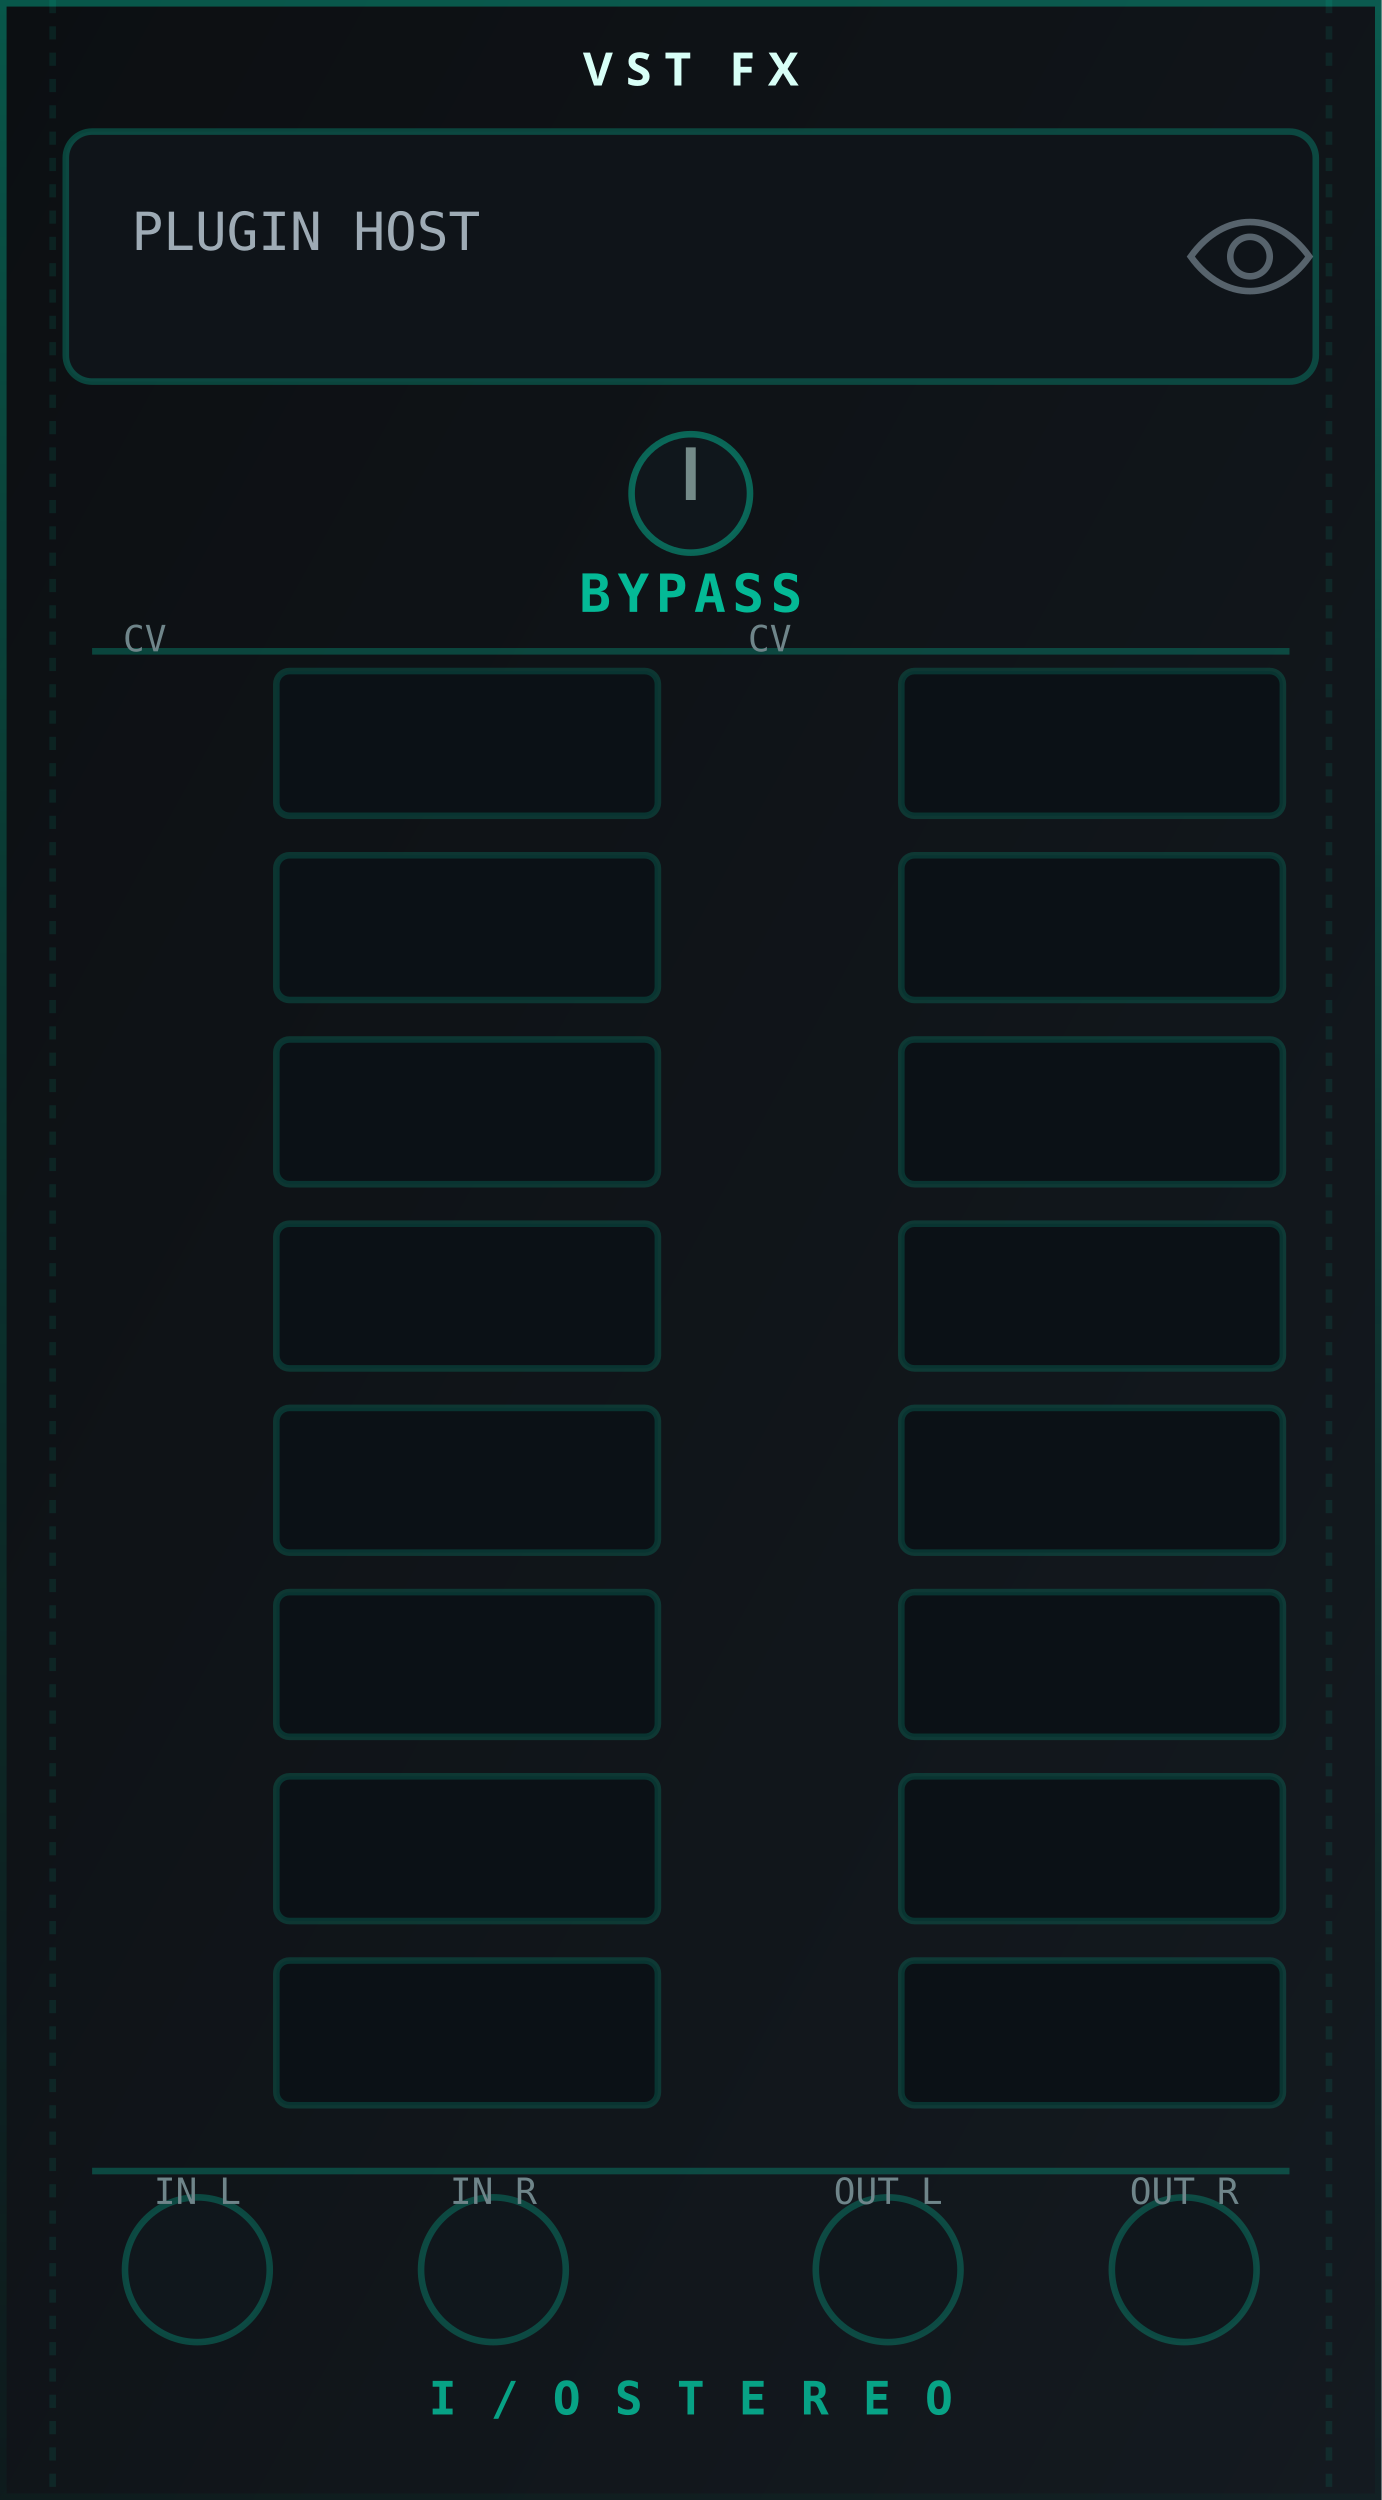
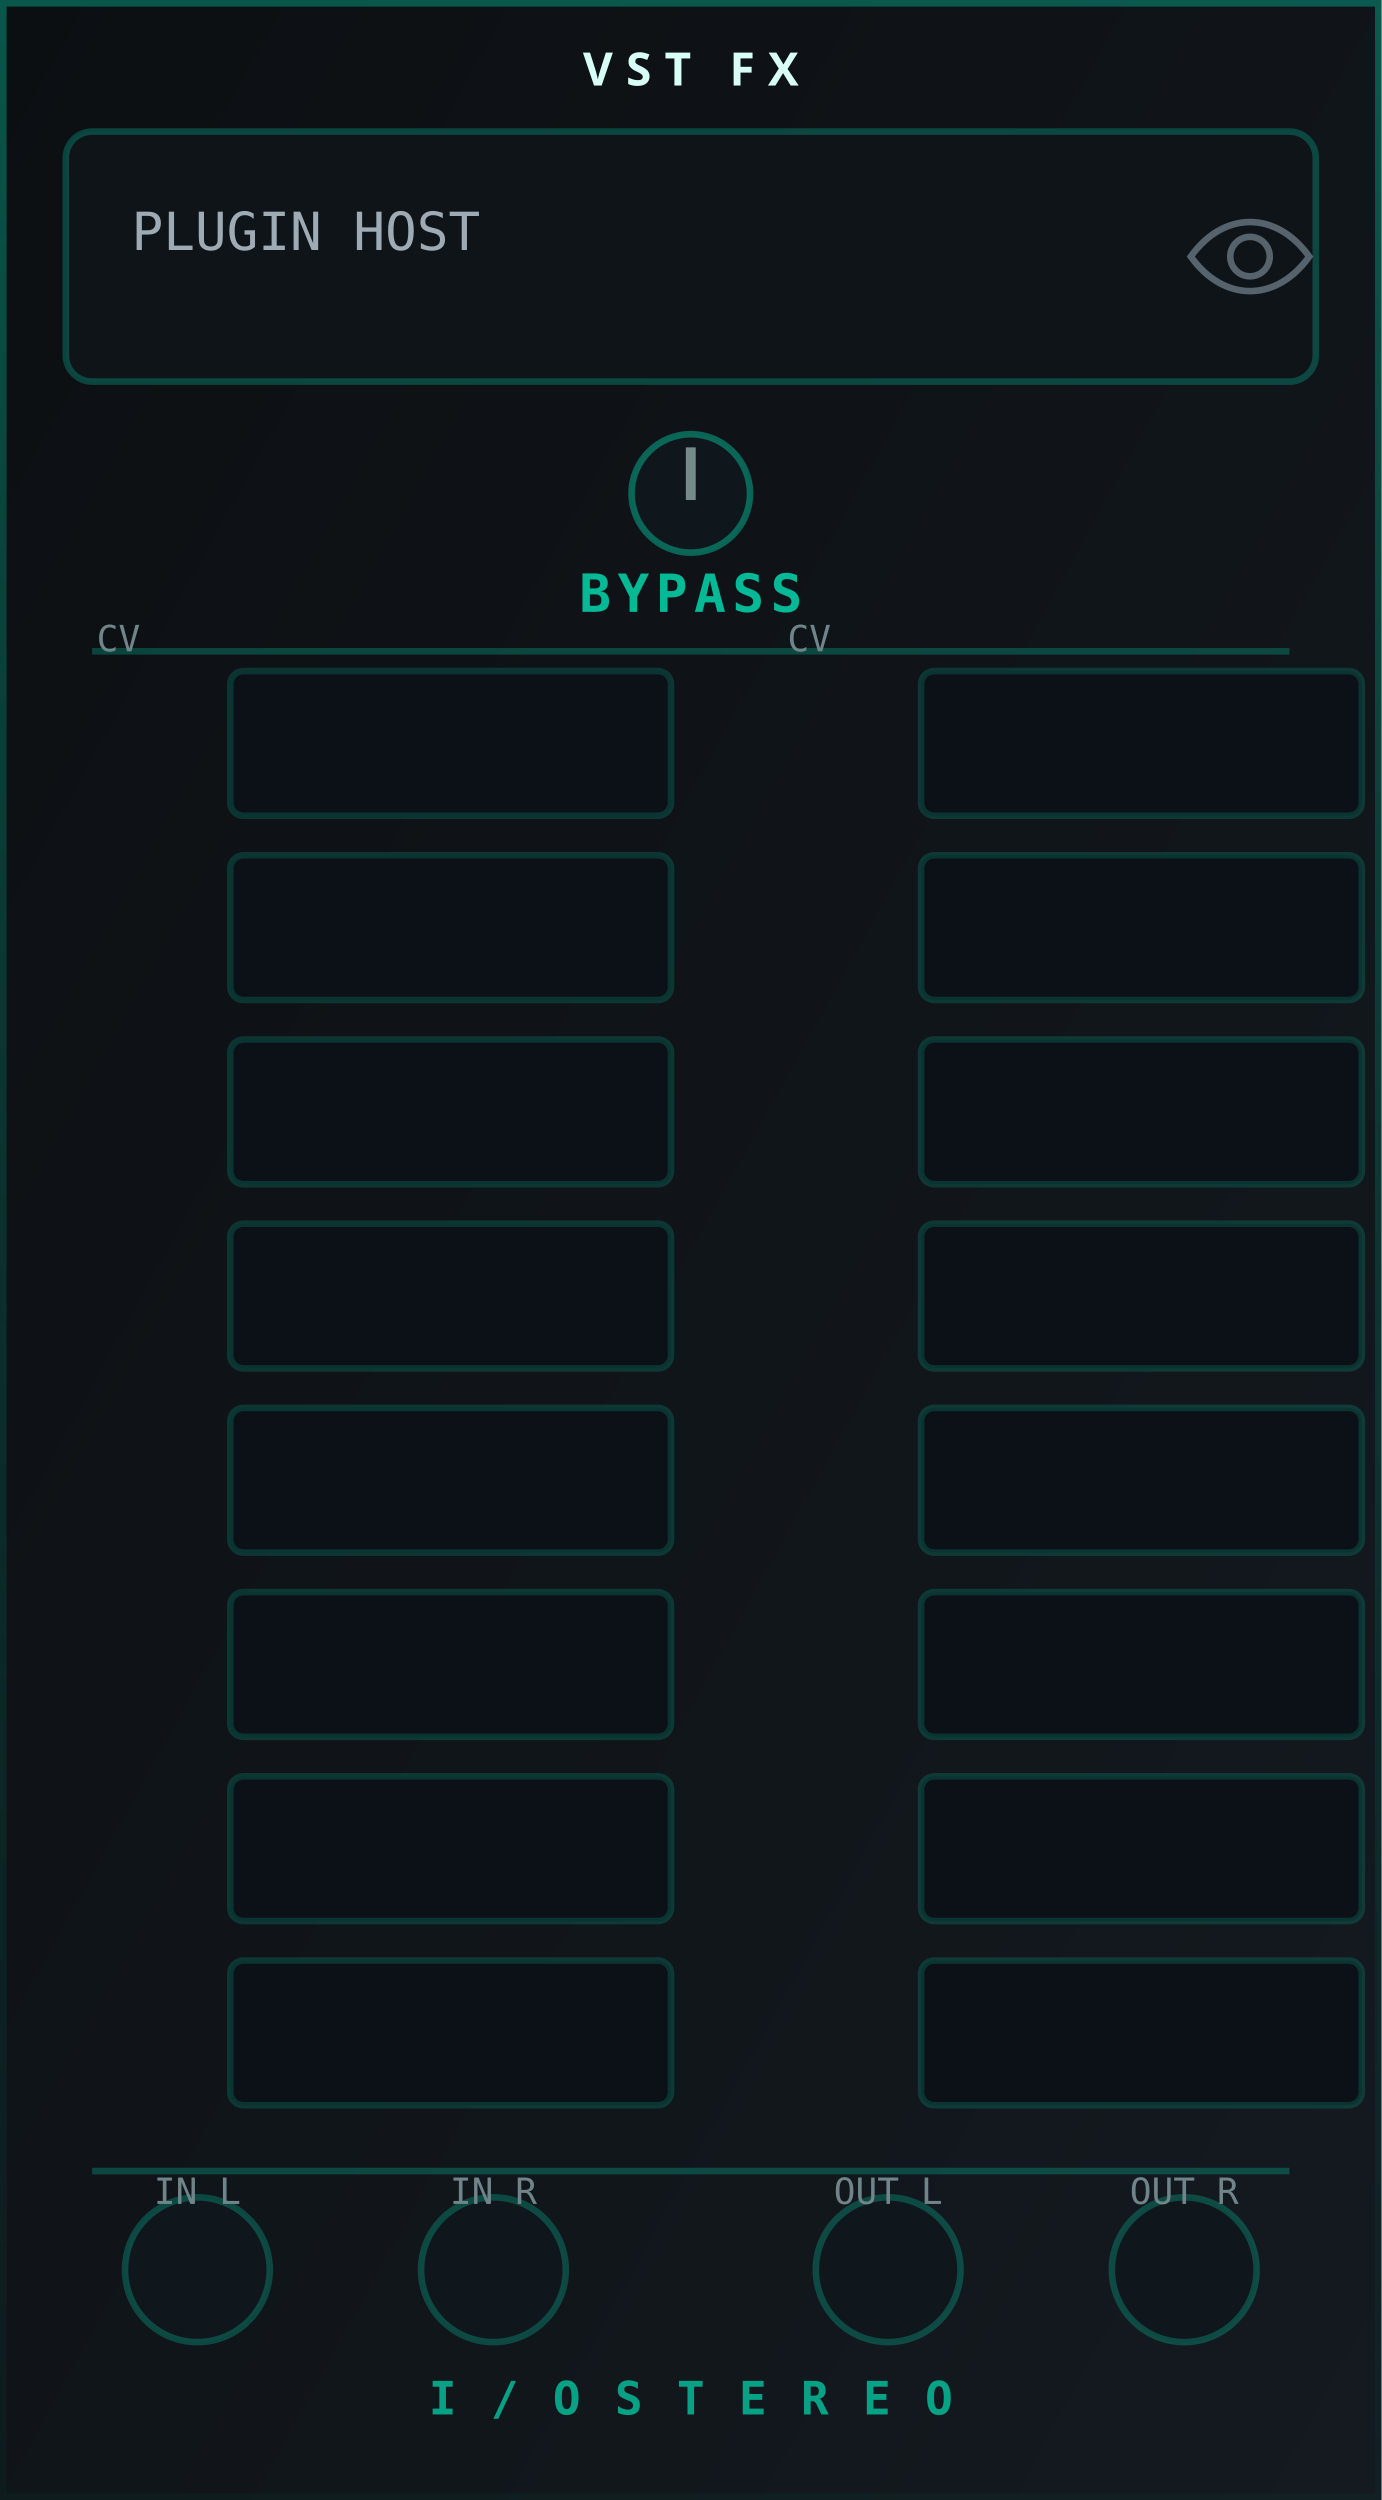
<svg xmlns="http://www.w3.org/2000/svg" width="210" height="380" viewBox="0 0 210 380">
  <defs>
    <linearGradient id="bgGrad" x1="0%" y1="0%" x2="100%" y2="100%">
      <stop offset="0%" stop-color="#0c0f12" />
      <stop offset="100%" stop-color="#141a20" />
    </linearGradient>
    <linearGradient id="borderGrad" x1="0%" y1="0%" x2="0%" y2="100%">
      <stop offset="0%" stop-color="#00ffcc" stop-opacity="0.3" />
      <stop offset="100%" stop-color="#005544" stop-opacity="0.1" />
    </linearGradient>
  </defs>
  <rect width="210" height="380" rx="0" fill="url(#bgGrad)" />
  <rect x="0.5" y="0.5" width="209" height="379" rx="0" fill="none" stroke="url(#borderGrad)" stroke-width="1" />
-   <line x1="8" y1="0" x2="8" y2="380" stroke="#00ffcc" stroke-opacity="0.08" stroke-dasharray="2,2" />
-   <line x1="202" y1="0" x2="202" y2="380" stroke="#00ffcc" stroke-opacity="0.08" stroke-dasharray="2,2" />
  <text x="105" y="13" font-family="sans-serif" font-size="7" font-weight="bold" fill="#d8fff7" text-anchor="middle" letter-spacing="2">VST FX</text>
  <rect x="10" y="20" width="190" height="38" rx="4" fill="#0f1419" stroke="#00ffcc" stroke-opacity=".22" />
  <text x="20" y="38" font-family="monospace" font-size="8" fill="#9eabb5">PLUGIN HOST</text>
  <path d="M181 39 C186 32,194 32,199 39 C194 46,186 46,181 39 Z" fill="none" stroke="#91a3b0" stroke-opacity=".55" />
  <circle cx="190" cy="39" r="3" fill="none" stroke="#91a3b0" stroke-opacity=".55" />
  <circle cx="105" cy="75" r="9" fill="#10171c" stroke="#00ffcc" stroke-opacity=".35" />
  <line x1="105" y1="68" x2="105" y2="76" stroke="#d8fff7" stroke-opacity=".5" stroke-width="1.5" />
  <line x1="14" y1="99" x2="196" y2="99" stroke="#00ffcc" stroke-opacity=".22" />
-   <text x="22" y="99" font-family="monospace" font-size="5.5" fill="#6f858a" text-anchor="middle">CV</text>
-   <text x="117" y="99" font-family="monospace" font-size="5.5" fill="#6f858a" text-anchor="middle">CV</text>
+   <text x="18" y="99" font-family="monospace" font-size="5.5" fill="#6f858a" text-anchor="middle">CV</text>
+   <text x="123" y="99" font-family="monospace" font-size="5.5" fill="#6f858a" text-anchor="middle">CV</text>
  <g fill="#0b1116" stroke="#00ffcc" stroke-opacity=".15">
-     <rect x="42" y="102" width="58" height="22" rx="2" />
-     <rect x="137" y="102" width="58" height="22" rx="2" />
-     <rect x="42" y="130" width="58" height="22" rx="2" />
-     <rect x="137" y="130" width="58" height="22" rx="2" />
-     <rect x="42" y="158" width="58" height="22" rx="2" />
-     <rect x="137" y="158" width="58" height="22" rx="2" />
-     <rect x="42" y="186" width="58" height="22" rx="2" />
-     <rect x="137" y="186" width="58" height="22" rx="2" />
-     <rect x="42" y="214" width="58" height="22" rx="2" />
-     <rect x="137" y="214" width="58" height="22" rx="2" />
-     <rect x="42" y="242" width="58" height="22" rx="2" />
-     <rect x="137" y="242" width="58" height="22" rx="2" />
-     <rect x="42" y="270" width="58" height="22" rx="2" />
-     <rect x="137" y="270" width="58" height="22" rx="2" />
-     <rect x="42" y="298" width="58" height="22" rx="2" />
-     <rect x="137" y="298" width="58" height="22" rx="2" />
+     <rect x="35" y="102" width="67" height="22" rx="2" />
+     <rect x="140" y="102" width="67" height="22" rx="2" />
+     <rect x="35" y="130" width="67" height="22" rx="2" />
+     <rect x="140" y="130" width="67" height="22" rx="2" />
+     <rect x="35" y="158" width="67" height="22" rx="2" />
+     <rect x="140" y="158" width="67" height="22" rx="2" />
+     <rect x="35" y="186" width="67" height="22" rx="2" />
+     <rect x="140" y="186" width="67" height="22" rx="2" />
+     <rect x="35" y="214" width="67" height="22" rx="2" />
+     <rect x="140" y="214" width="67" height="22" rx="2" />
+     <rect x="35" y="242" width="67" height="22" rx="2" />
+     <rect x="140" y="242" width="67" height="22" rx="2" />
+     <rect x="35" y="270" width="67" height="22" rx="2" />
+     <rect x="140" y="270" width="67" height="22" rx="2" />
+     <rect x="35" y="298" width="67" height="22" rx="2" />
+     <rect x="140" y="298" width="67" height="22" rx="2" />
  </g>
  <line x1="14" y1="330" x2="196" y2="330" stroke="#00ffcc" stroke-opacity=".22" />
  <g fill="#10171c" stroke="#00ffcc" stroke-opacity=".22">
    <circle cx="30" cy="345" r="11" />
    <circle cx="75" cy="345" r="11" />
    <circle cx="135" cy="345" r="11" />
    <circle cx="180" cy="345" r="11" />
  </g>
  <g font-family="monospace" font-size="5.5" fill="#6f858a" text-anchor="middle">
    <text x="30" y="335">IN L</text>
    <text x="75" y="335">IN R</text>
    <text x="135" y="335">OUT L</text>
    <text x="180" y="335">OUT R</text>
  </g>
  <text x="105" y="93" font-family="monospace" font-size="8" font-weight="bold" fill="#00ffcc" fill-opacity="0.7" text-anchor="middle" letter-spacing="1">BYPASS</text>
  <text x="105" y="367" font-family="monospace" font-size="7" font-weight="bold" fill="#00ffcc" fill-opacity="0.6" text-anchor="middle" letter-spacing="0.5">I / O  S T E R E O</text>
</svg>
